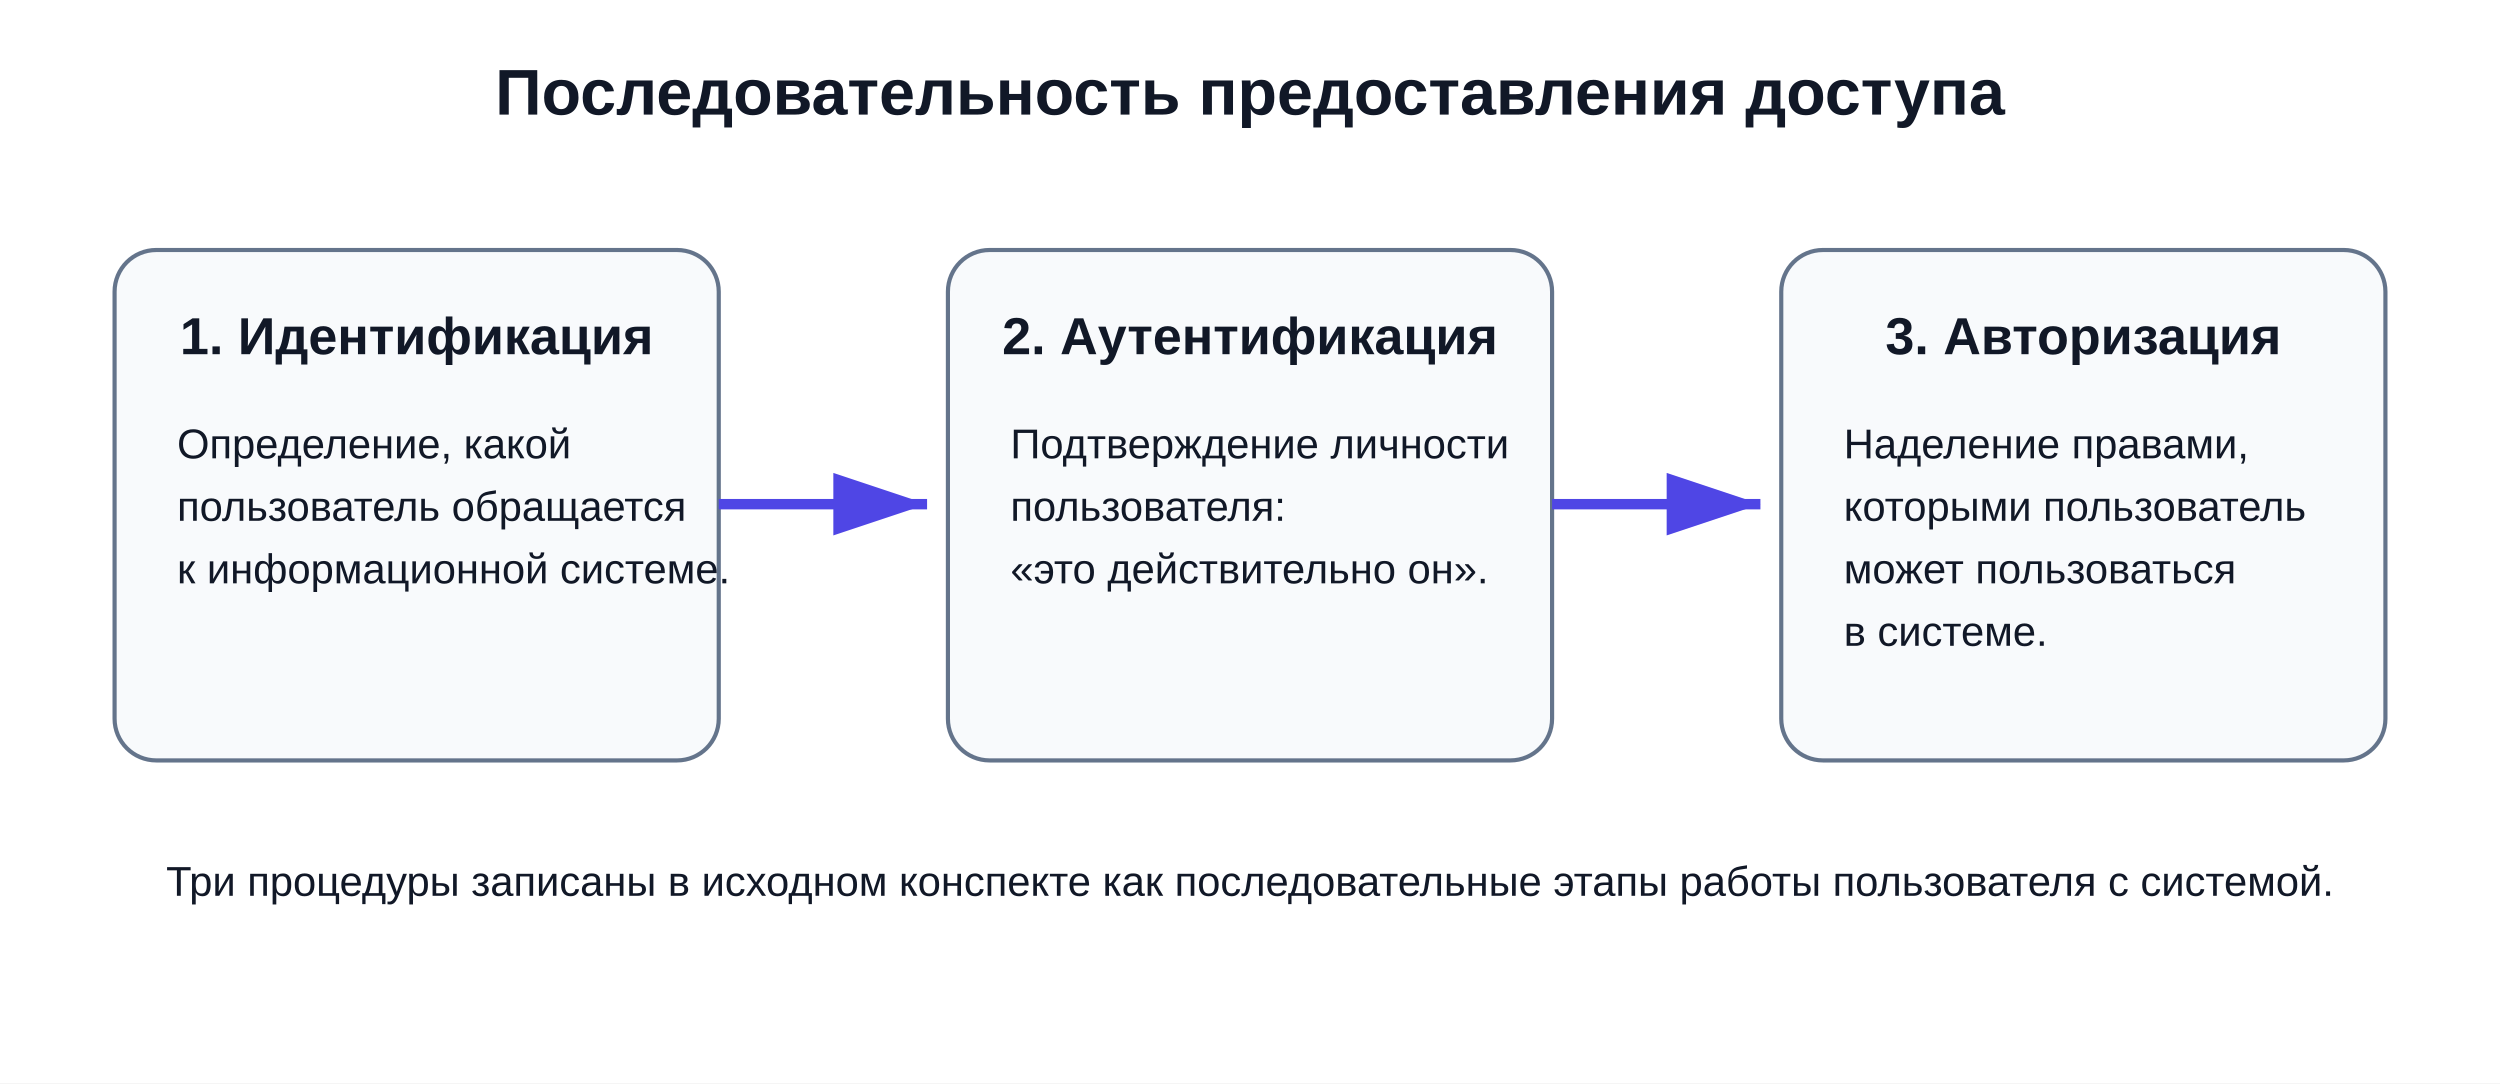
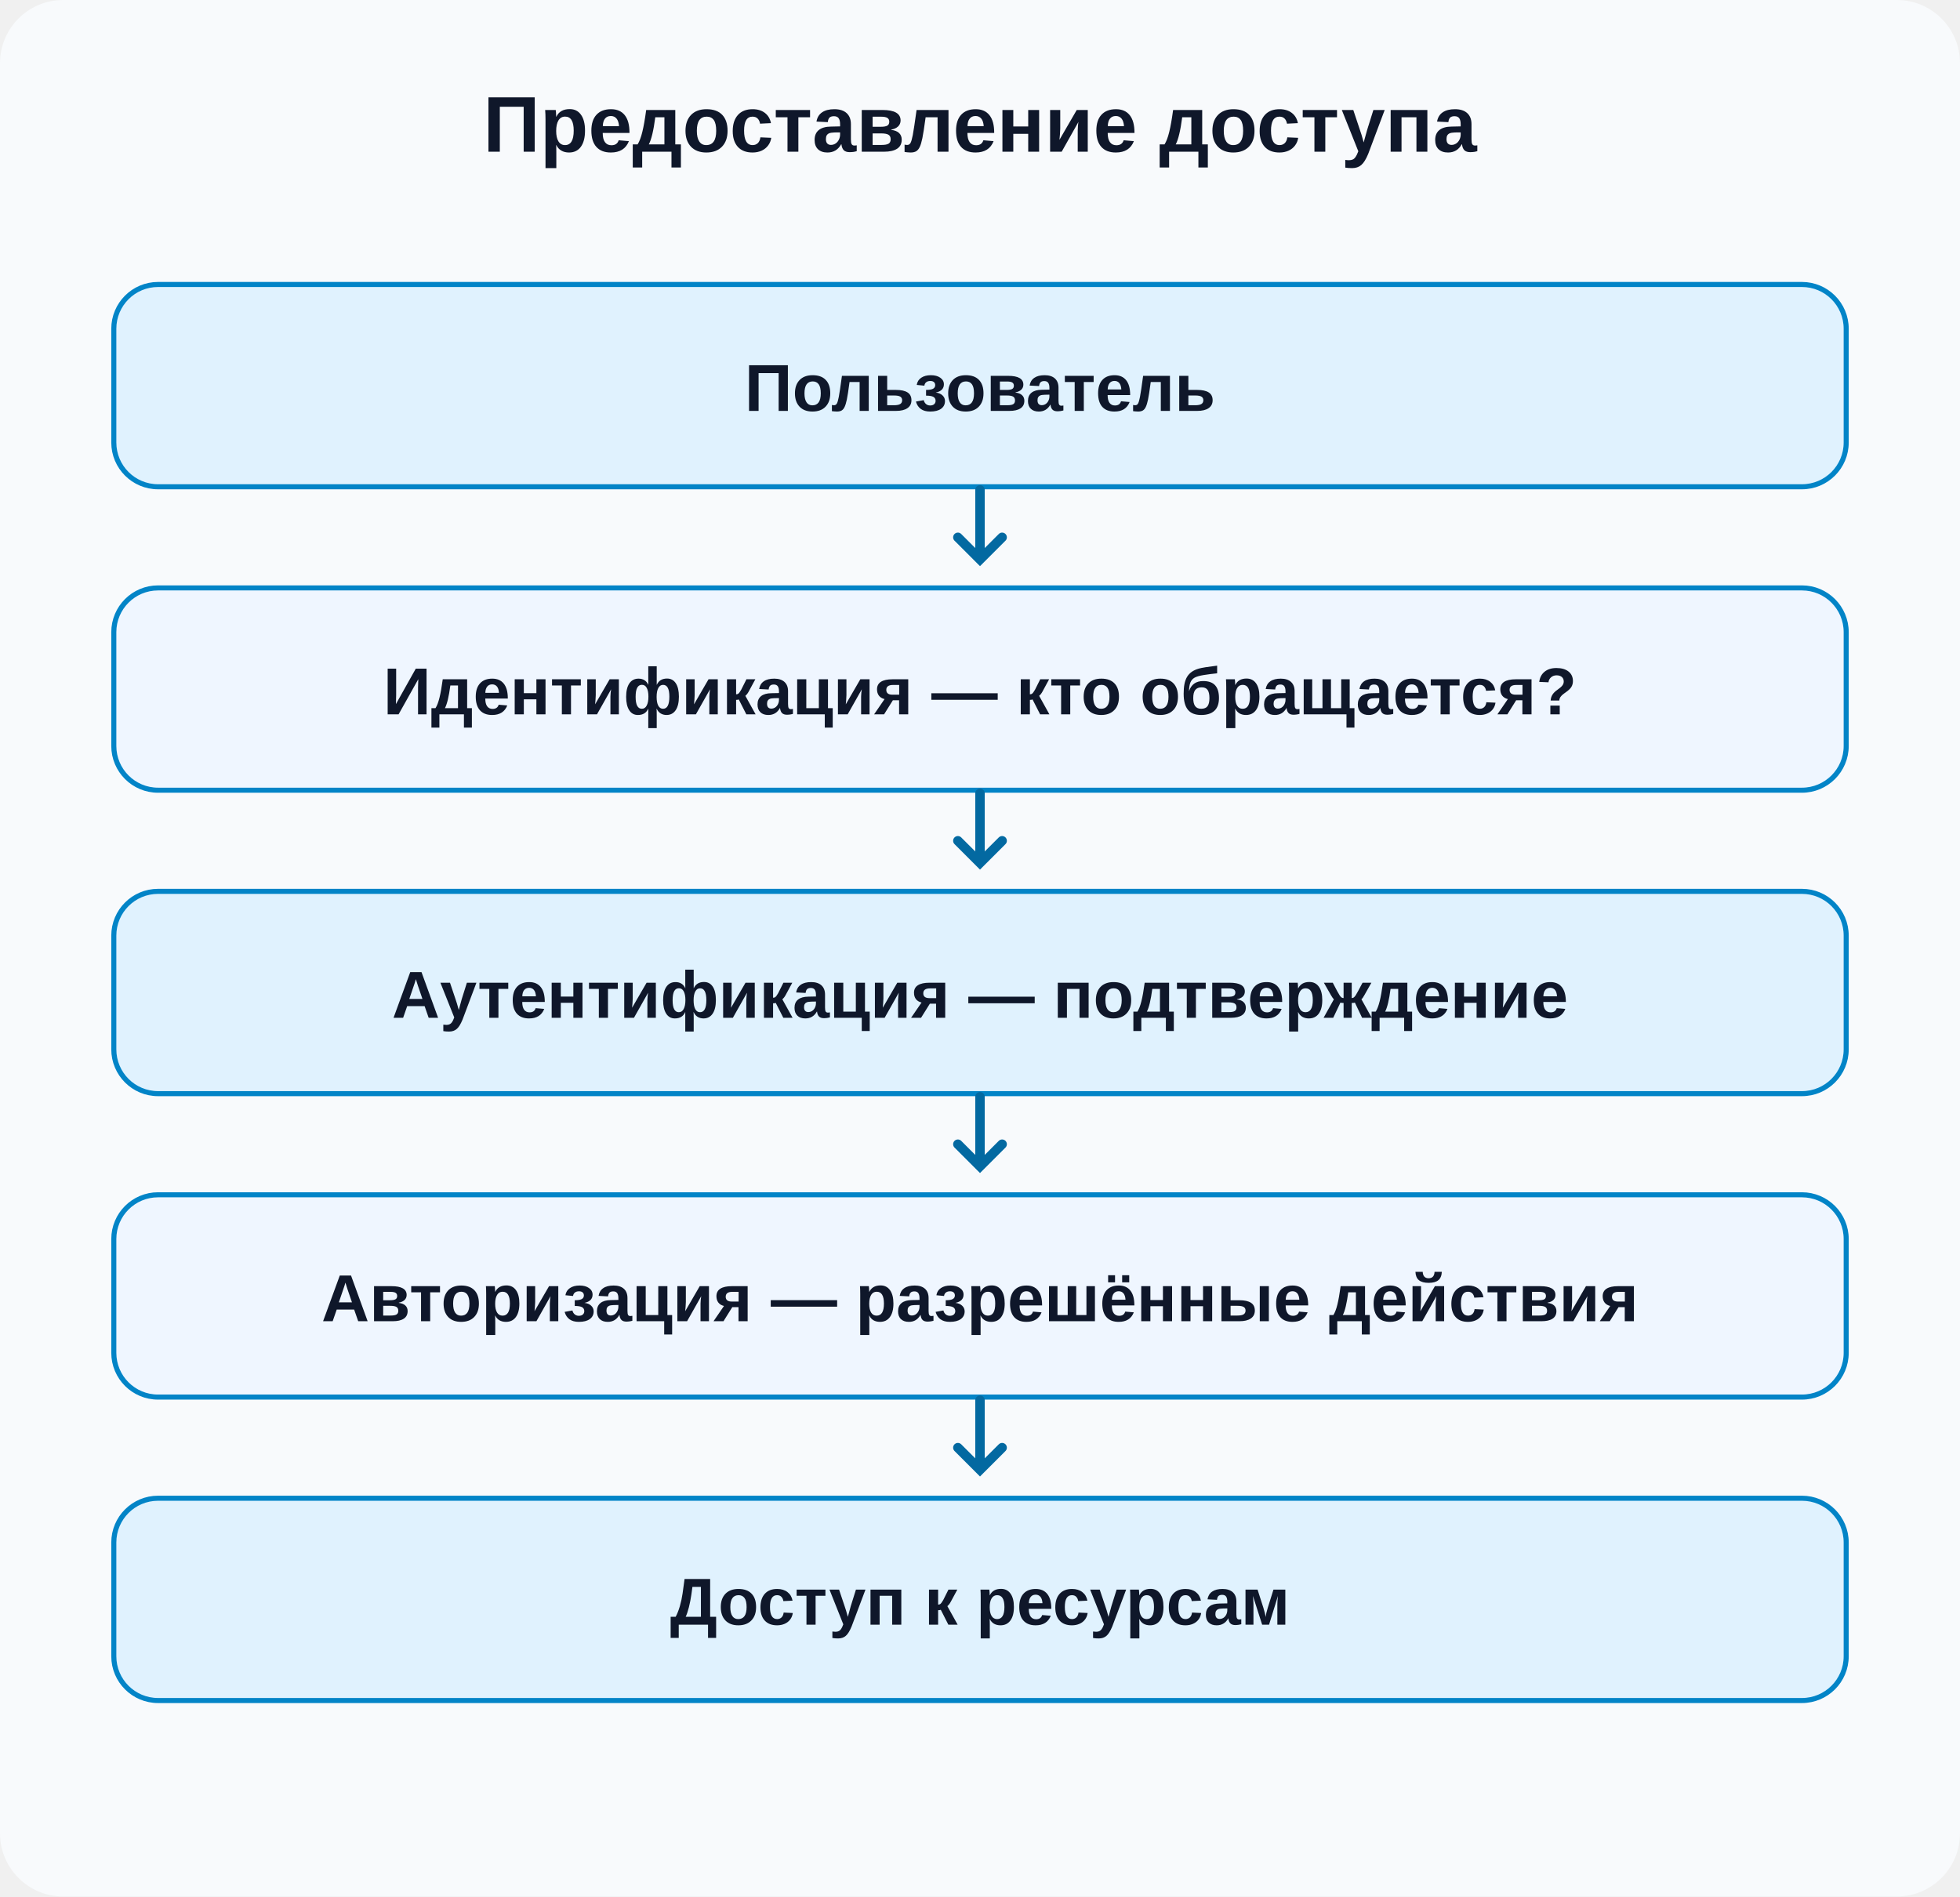
- <svg xmlns="http://www.w3.org/2000/svg" width="1200" height="520" viewBox="0 0 1200 520">
-   <rect width="1200" height="520" fill="#ffffff" />
-   <defs>
-     <marker id="a" markerWidth="10" markerHeight="10" refX="9" refY="3" orient="auto">
-       <path d="M0,0 L0,6 L9,3 z" fill="#4f46e5" />
-     </marker>
-   </defs>
-   <style>
-     .t{font-family:Arial,sans-serif;fill:#111827}.h{font-size:31px;font-weight:700}.b{font-size:25px;font-weight:700}.s{font-size:20px}.box{fill:#f8fafc;stroke:#64748b;stroke-width:2}.arrow{stroke:#4f46e5;stroke-width:5;fill:none;marker-end:url(#a)}
-   </style>
-   <text class="t h" x="600" y="55" text-anchor="middle">Последовательность предоставления доступа</text>
-   <rect class="box" x="55" y="120" rx="20" width="290" height="245" />
-   <text class="t b" x="200" y="170" text-anchor="middle">1. Идентификация</text>
-   <text class="t s" x="85" y="220">Определение, какой</text>
-   <text class="t s" x="85" y="250">пользователь обращается</text>
-   <text class="t s" x="85" y="280">к информационной системе.</text>
-   <rect class="box" x="455" y="120" rx="20" width="290" height="245" />
-   <text class="t b" x="600" y="170" text-anchor="middle">2. Аутентификация</text>
-   <text class="t s" x="485" y="220">Подтверждение личности</text>
-   <text class="t s" x="485" y="250">пользователя:</text>
-   <text class="t s" x="485" y="280">«это действительно он».</text>
-   <rect class="box" x="855" y="120" rx="20" width="290" height="245" />
-   <text class="t b" x="1000" y="170" text-anchor="middle">3. Авторизация</text>
-   <text class="t s" x="885" y="220">Наделение правами,</text>
-   <text class="t s" x="885" y="250">которыми пользователь</text>
-   <text class="t s" x="885" y="280">может пользоваться</text>
-   <text class="t s" x="885" y="310">в системе.</text>
-   <path class="arrow" d="M345 242H445" />
-   <path class="arrow" d="M745 242H845" />
-   <text class="t s" x="600" y="430" text-anchor="middle">Три процедуры записаны в исходном конспекте как последовательные этапы работы пользователя с системой.</text>
+ <svg xmlns="http://www.w3.org/2000/svg" viewBox="0 0 620 600" role="img" aria-labelledby="title desc">
+   <rect width="100%" height="100%" fill="#f8fafc" rx="20" />
+   <text x="310" y="48" fill="#0f172a" text-anchor="middle" font-family="Arial, sans-serif" font-size="25" font-weight="700">Предоставление доступа</text>
+   <rect x="36" y="90" width="548" height="64" rx="14" fill="#e0f2fe" stroke="#0284c7" stroke-width="1.6" />
+   <text x="310" y="130" fill="#0f172a" text-anchor="middle" font-family="Arial, sans-serif" font-size="21" font-weight="600">Пользователь</text>
+   <path d="M310 155 V177 m-7-7 7 7 7-7" stroke="#0369a1" stroke-width="3" stroke-linecap="round" fill="none" />
+   <rect x="36" y="186" width="548" height="64" rx="14" fill="#eff6ff" stroke="#0284c7" stroke-width="1.6" />
+   <text x="310" y="226" fill="#0f172a" text-anchor="middle" font-family="Arial, sans-serif" font-size="21" font-weight="600">Идентификация — кто обращается?</text>
+   <path d="M310 251 V273 m-7-7 7 7 7-7" stroke="#0369a1" stroke-width="3" stroke-linecap="round" fill="none" />
+   <rect x="36" y="282" width="548" height="64" rx="14" fill="#e0f2fe" stroke="#0284c7" stroke-width="1.6" />
+   <text x="310" y="322" fill="#0f172a" text-anchor="middle" font-family="Arial, sans-serif" font-size="21" font-weight="600">Аутентификация — подтверждение</text>
+   <path d="M310 347 V369 m-7-7 7 7 7-7" stroke="#0369a1" stroke-width="3" stroke-linecap="round" fill="none" />
+   <rect x="36" y="378" width="548" height="64" rx="14" fill="#eff6ff" stroke="#0284c7" stroke-width="1.6" />
+   <text x="310" y="418" fill="#0f172a" text-anchor="middle" font-family="Arial, sans-serif" font-size="21" font-weight="600">Авторизация — разрешённые действия</text>
+   <path d="M310 443 V465 m-7-7 7 7 7-7" stroke="#0369a1" stroke-width="3" stroke-linecap="round" fill="none" />
+   <rect x="36" y="474" width="548" height="64" rx="14" fill="#e0f2fe" stroke="#0284c7" stroke-width="1.6" />
+   <text x="310" y="514" fill="#0f172a" text-anchor="middle" font-family="Arial, sans-serif" font-size="21" font-weight="600">Доступ к ресурсам</text>
</svg>
